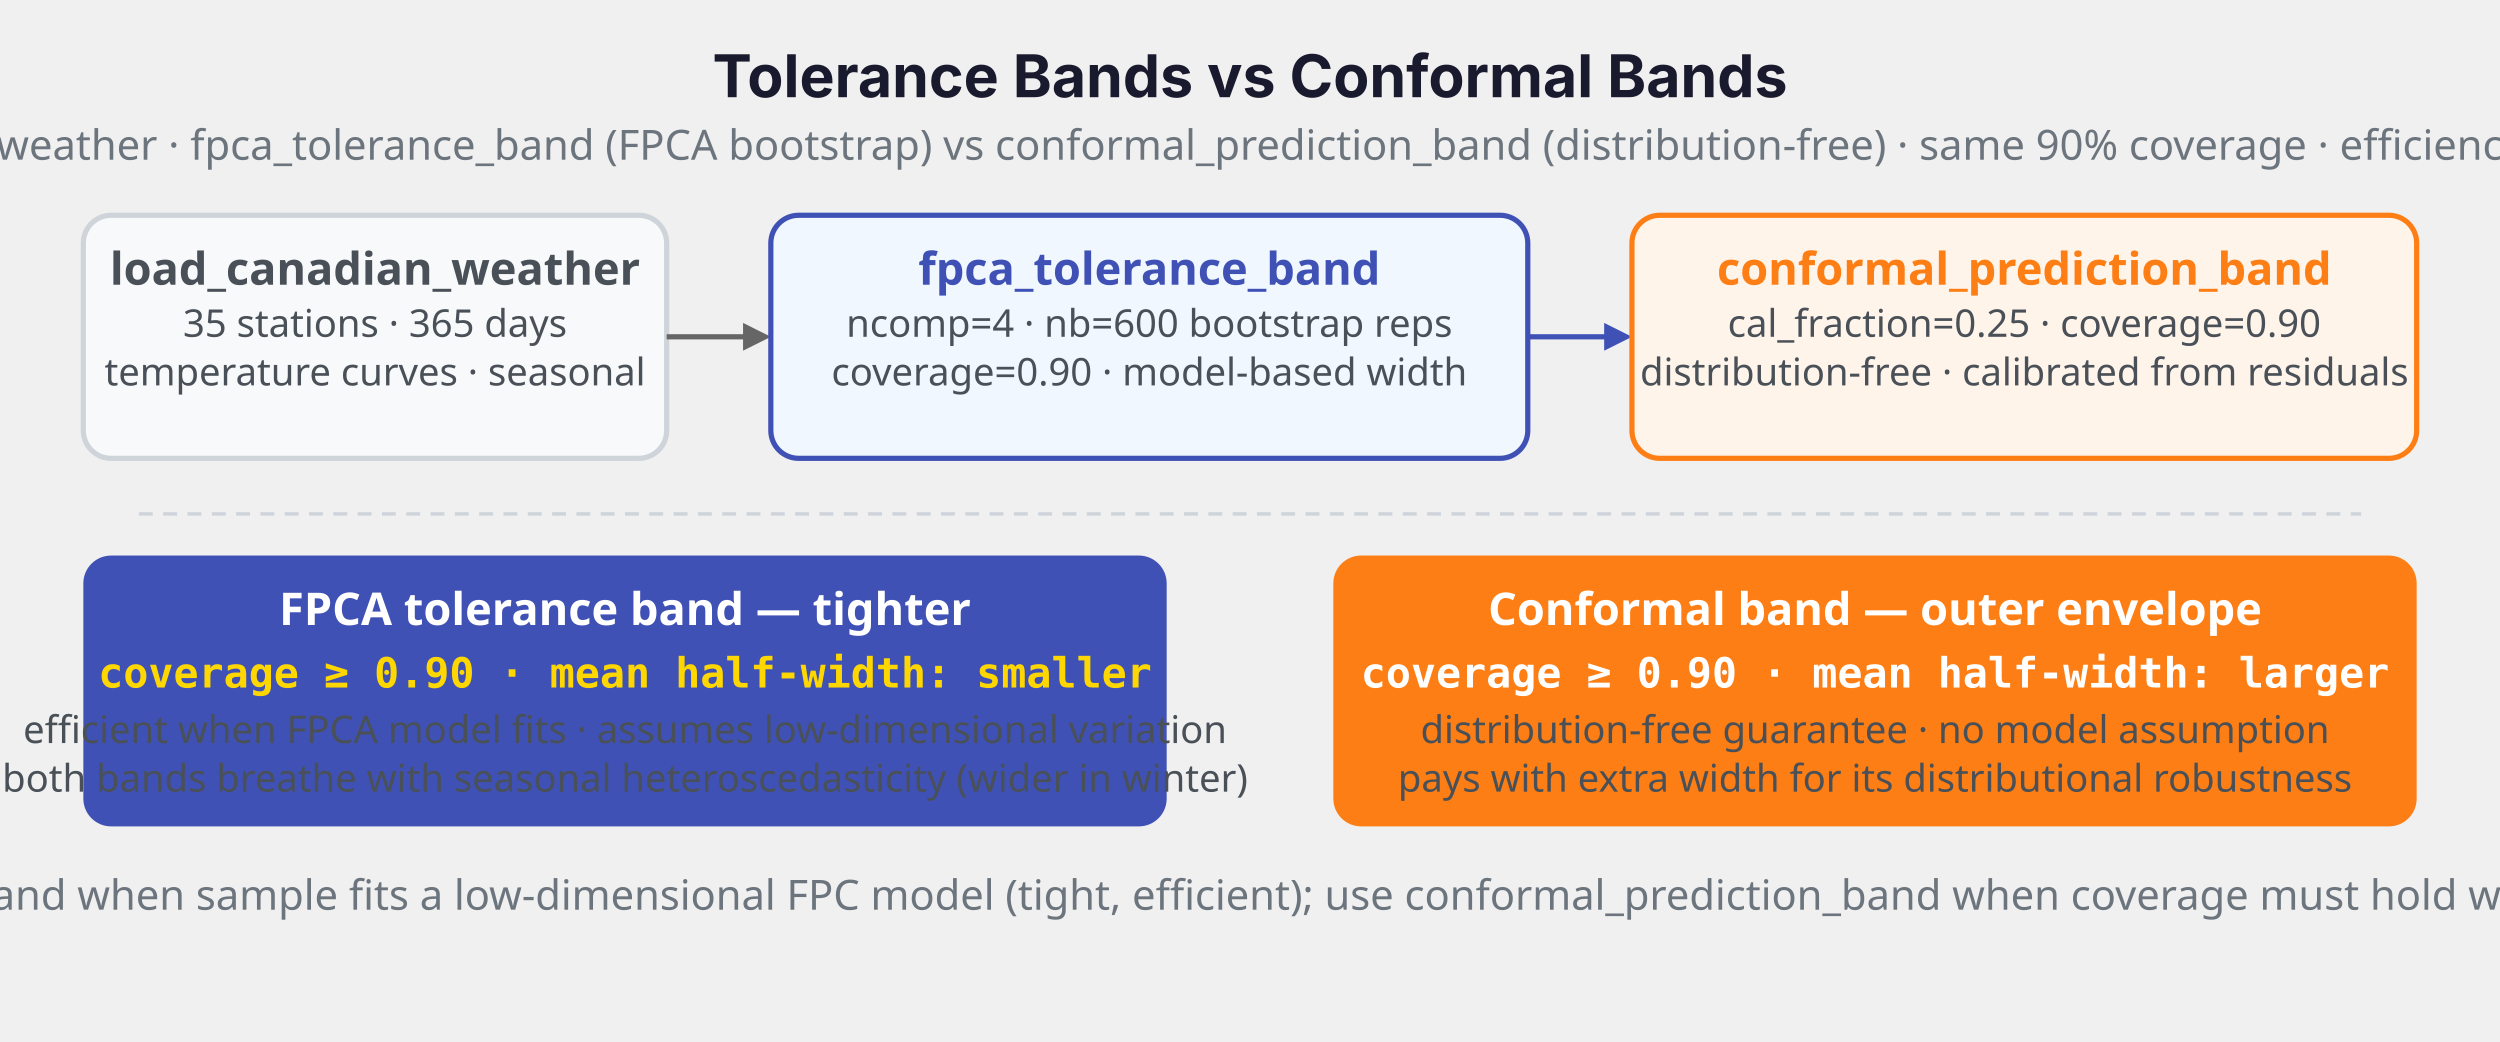
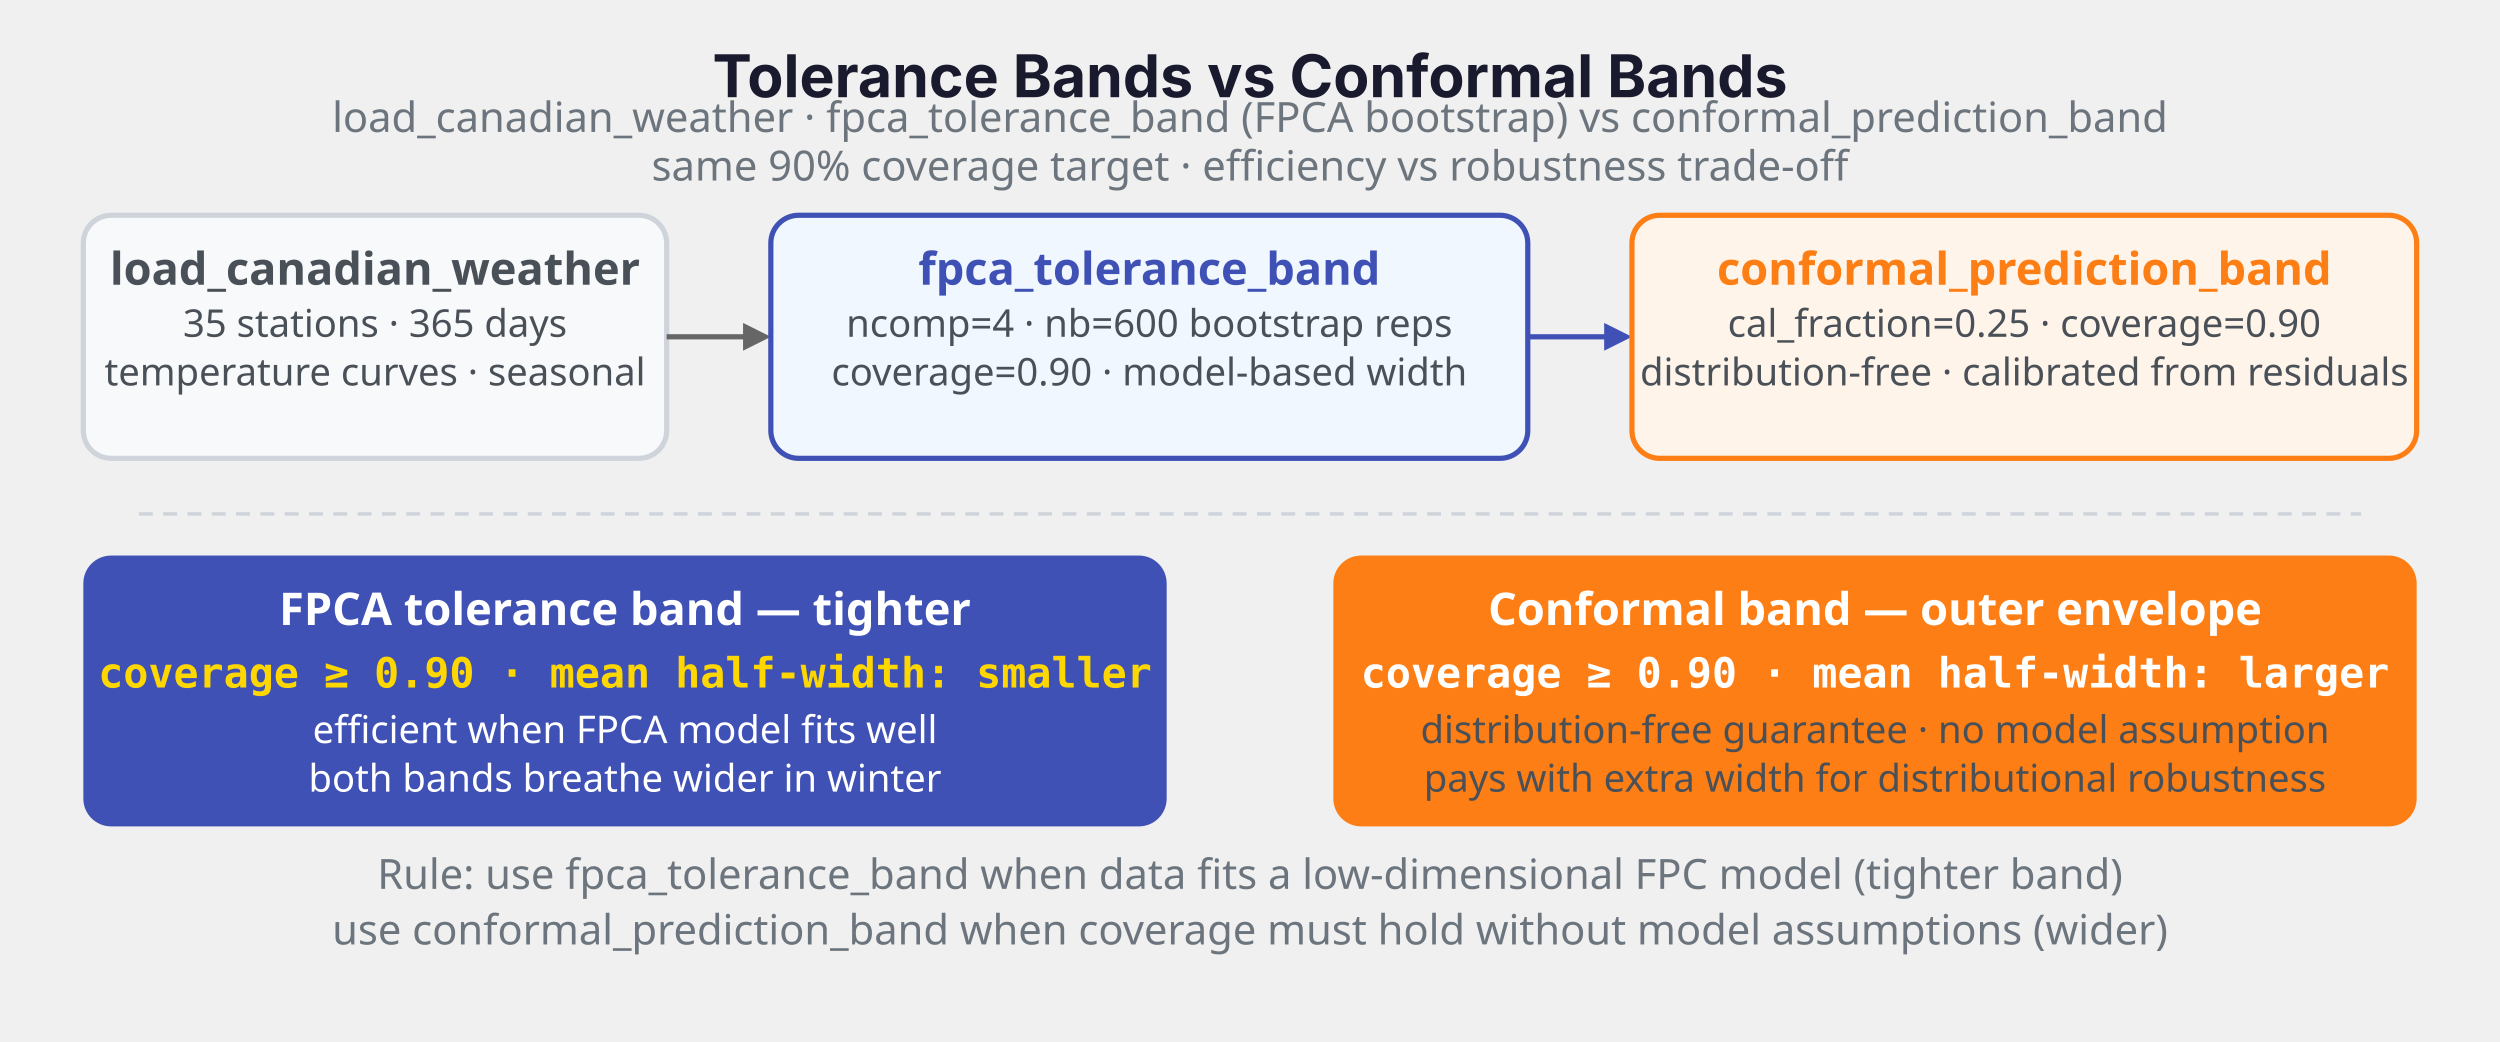
<svg xmlns="http://www.w3.org/2000/svg" viewBox="0 0 720 300" fill="none" role="img" aria-label="Tolerance Bands vs Conformal Bands — fpca_tolerance_band FPCA bootstrap vs conformal_prediction_band distribution-free, both at 90% coverage on Canadian weather curves, efficiency vs robustness trade-off">
  <style>
    .ttl{font:700 17px system-ui,-apple-system,sans-serif;fill:#1a1a2e}
    .sub{font:400 12px system-ui,sans-serif;fill:#6c757d}
    .lab{font:700 13px system-ui,sans-serif}
    .sm{font:400 11px system-ui,sans-serif;fill:#495057}
    .mono{font:600 12px ui-monospace,monospace}
  </style>
  <text class="ttl" x="360" y="28" text-anchor="middle">Tolerance Bands vs Conformal Bands</text>
-   <text class="sub" x="360" y="46" text-anchor="middle">load_canadian_weather · fpca_tolerance_band (FPCA bootstrap) vs conformal_prediction_band (distribution-free) · same 90% coverage · efficiency vs robustness</text>
+   <text class="sub" x="360" y="38" text-anchor="middle">load_canadian_weather · fpca_tolerance_band (FPCA bootstrap) vs conformal_prediction_band</text>
+   <text class="sub" x="360" y="52" text-anchor="middle">same 90% coverage target · efficiency vs robustness trade-off</text>
  <rect x="24" y="62" width="168" height="70" rx="8" fill="#f8f9fa" stroke="#ced4da" stroke-width="1.5" />
  <text class="lab" x="108" y="82" text-anchor="middle" fill="#495057">load_canadian_weather</text>
  <text class="sm" x="108" y="97" text-anchor="middle">35 stations · 365 days</text>
  <text class="sm" x="108" y="111" text-anchor="middle">temperature curves · seasonal</text>
  <line x1="192" y1="97" x2="218" y2="97" stroke="#666" stroke-width="1.5" />
  <polygon points="214,93 222,97 214,101" fill="#666" />
  <rect x="222" y="62" width="218" height="70" rx="8" fill="#f0f7ff" stroke="#3f51b5" stroke-width="1.5" />
  <text class="lab" x="331" y="82" text-anchor="middle" fill="#3f51b5">fpca_tolerance_band</text>
  <text class="sm" x="331" y="97" text-anchor="middle">ncomp=4 · nb=600 bootstrap reps</text>
  <text class="sm" x="331" y="111" text-anchor="middle">coverage=0.90 · model-based width</text>
  <line x1="440" y1="97" x2="466" y2="97" stroke="#3f51b5" stroke-width="1.5" />
  <polygon points="462,93 470,97 462,101" fill="#3f51b5" />
  <rect x="470" y="62" width="226" height="70" rx="8" fill="#fff4ea" stroke="#fd7e14" stroke-width="1.5" />
  <text class="lab" x="583" y="82" text-anchor="middle" fill="#fd7e14">conformal_prediction_band</text>
  <text class="sm" x="583" y="97" text-anchor="middle">cal_fraction=0.25 · coverage=0.90</text>
  <text class="sm" x="583" y="111" text-anchor="middle">distribution-free · calibrated from residuals</text>
  <line x1="40" y1="148" x2="680" y2="148" stroke="#ced4da" stroke-width="1" stroke-dasharray="4,3" />
  <rect x="24" y="160" width="312" height="78" rx="8" fill="#3f51b5" stroke="none" />
  <text class="lab" x="180" y="180" text-anchor="middle" fill="white">FPCA tolerance band — tighter</text>
  <text class="mono" x="180" y="198" text-anchor="middle" fill="#FFD700">coverage ≥ 0.90 · mean half-width: smaller</text>
-   <text class="sm" x="180" y="214" text-anchor="middle" fill="white">efficient when FPCA model fits · assumes low-dimensional variation</text>
-   <text class="sm" x="180" y="228" text-anchor="middle" fill="white">both bands breathe with seasonal heteroscedasticity (wider in winter)</text>
+   <text class="sm" x="180" y="214" text-anchor="middle" style="fill:white">efficient when FPCA model fits well</text>
+   <text class="sm" x="180" y="228" text-anchor="middle" style="fill:white">both bands breathe wider in winter</text>
  <rect x="384" y="160" width="312" height="78" rx="8" fill="#fd7e14" stroke="none" />
  <text class="lab" x="540" y="180" text-anchor="middle" fill="white">Conformal band — outer envelope</text>
  <text class="mono" x="540" y="198" text-anchor="middle" fill="white">coverage ≥ 0.90 · mean half-width: larger</text>
  <text class="sm" x="540" y="214" text-anchor="middle" fill="white">distribution-free guarantee · no model assumption</text>
-   <text class="sm" x="540" y="228" text-anchor="middle" fill="white">pays with extra width for its distributional robustness</text>
-   <text class="sub" x="360" y="262" text-anchor="middle">Rule: use fpca_tolerance_band when sample fits a low-dimensional FPC model (tight, efficient); use conformal_prediction_band when coverage must hold without model assumptions.</text>
+   <text class="sm" x="540" y="228" text-anchor="middle" fill="white">pays with extra width for distributional robustness</text>
+   <text class="sub" x="360" y="256" text-anchor="middle">Rule: use fpca_tolerance_band when data fits a low-dimensional FPC model (tighter band)</text>
+   <text class="sub" x="360" y="272" text-anchor="middle">use conformal_prediction_band when coverage must hold without model assumptions (wider)</text>
</svg>
